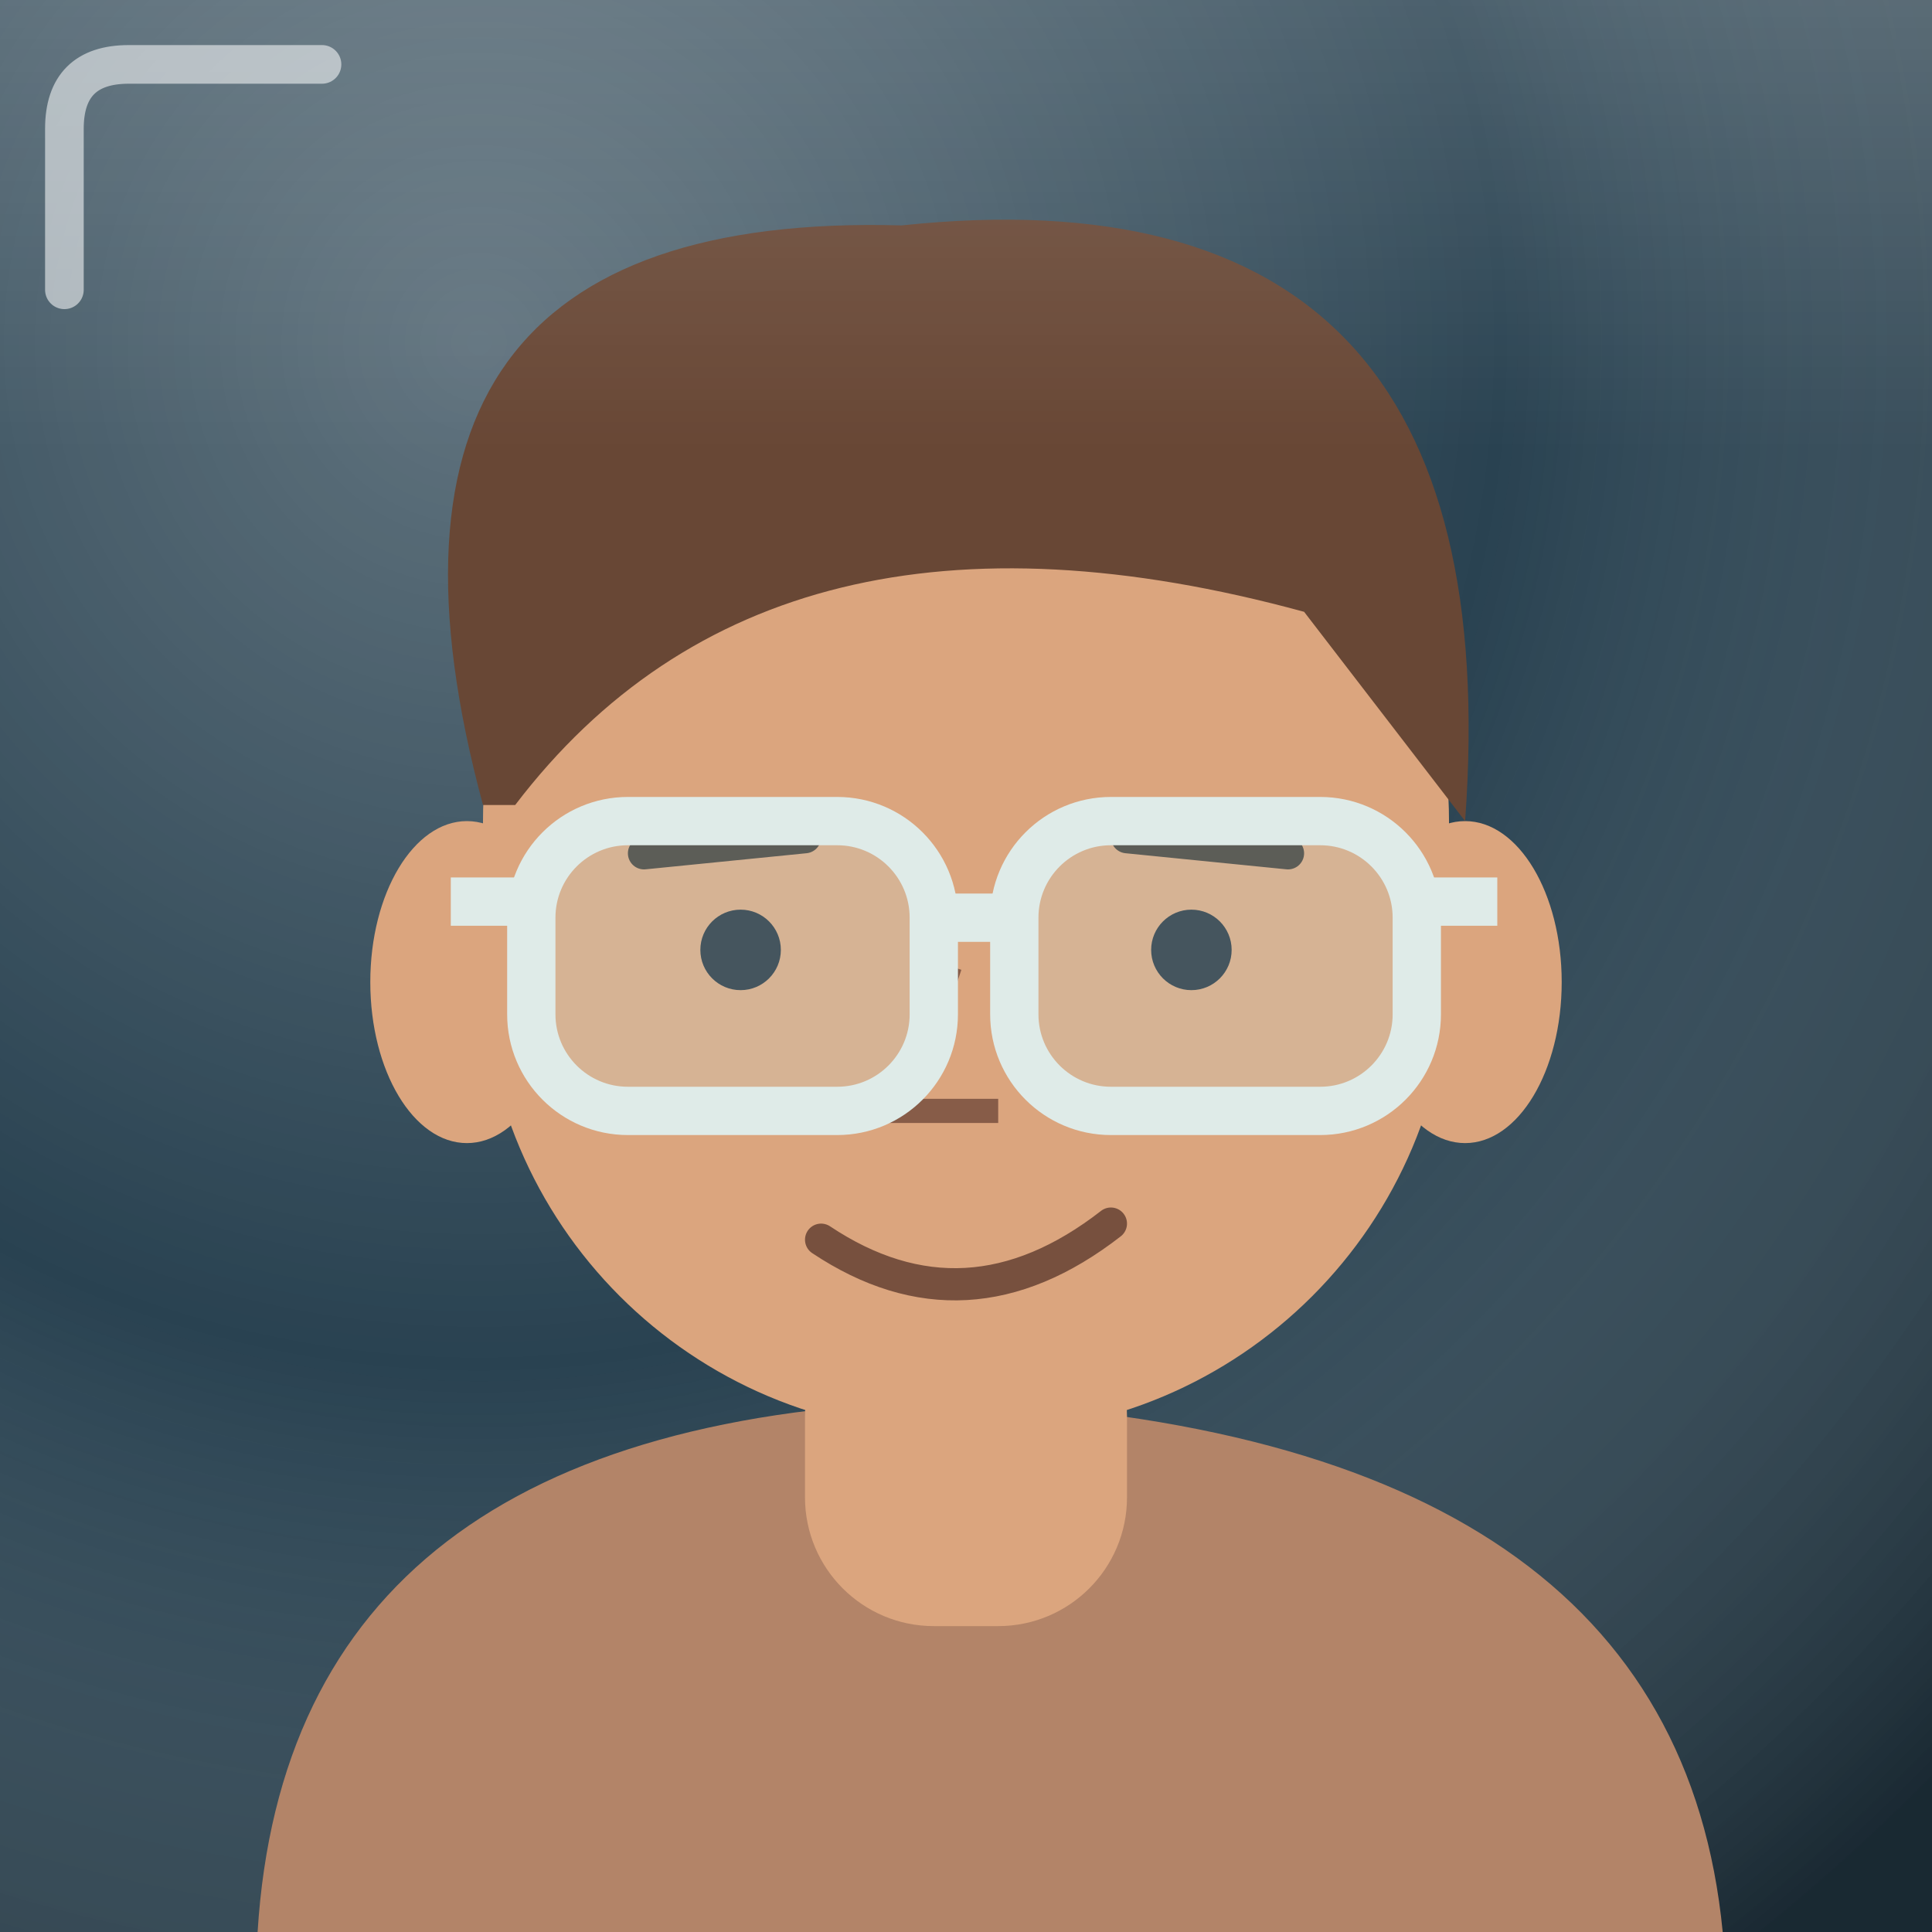
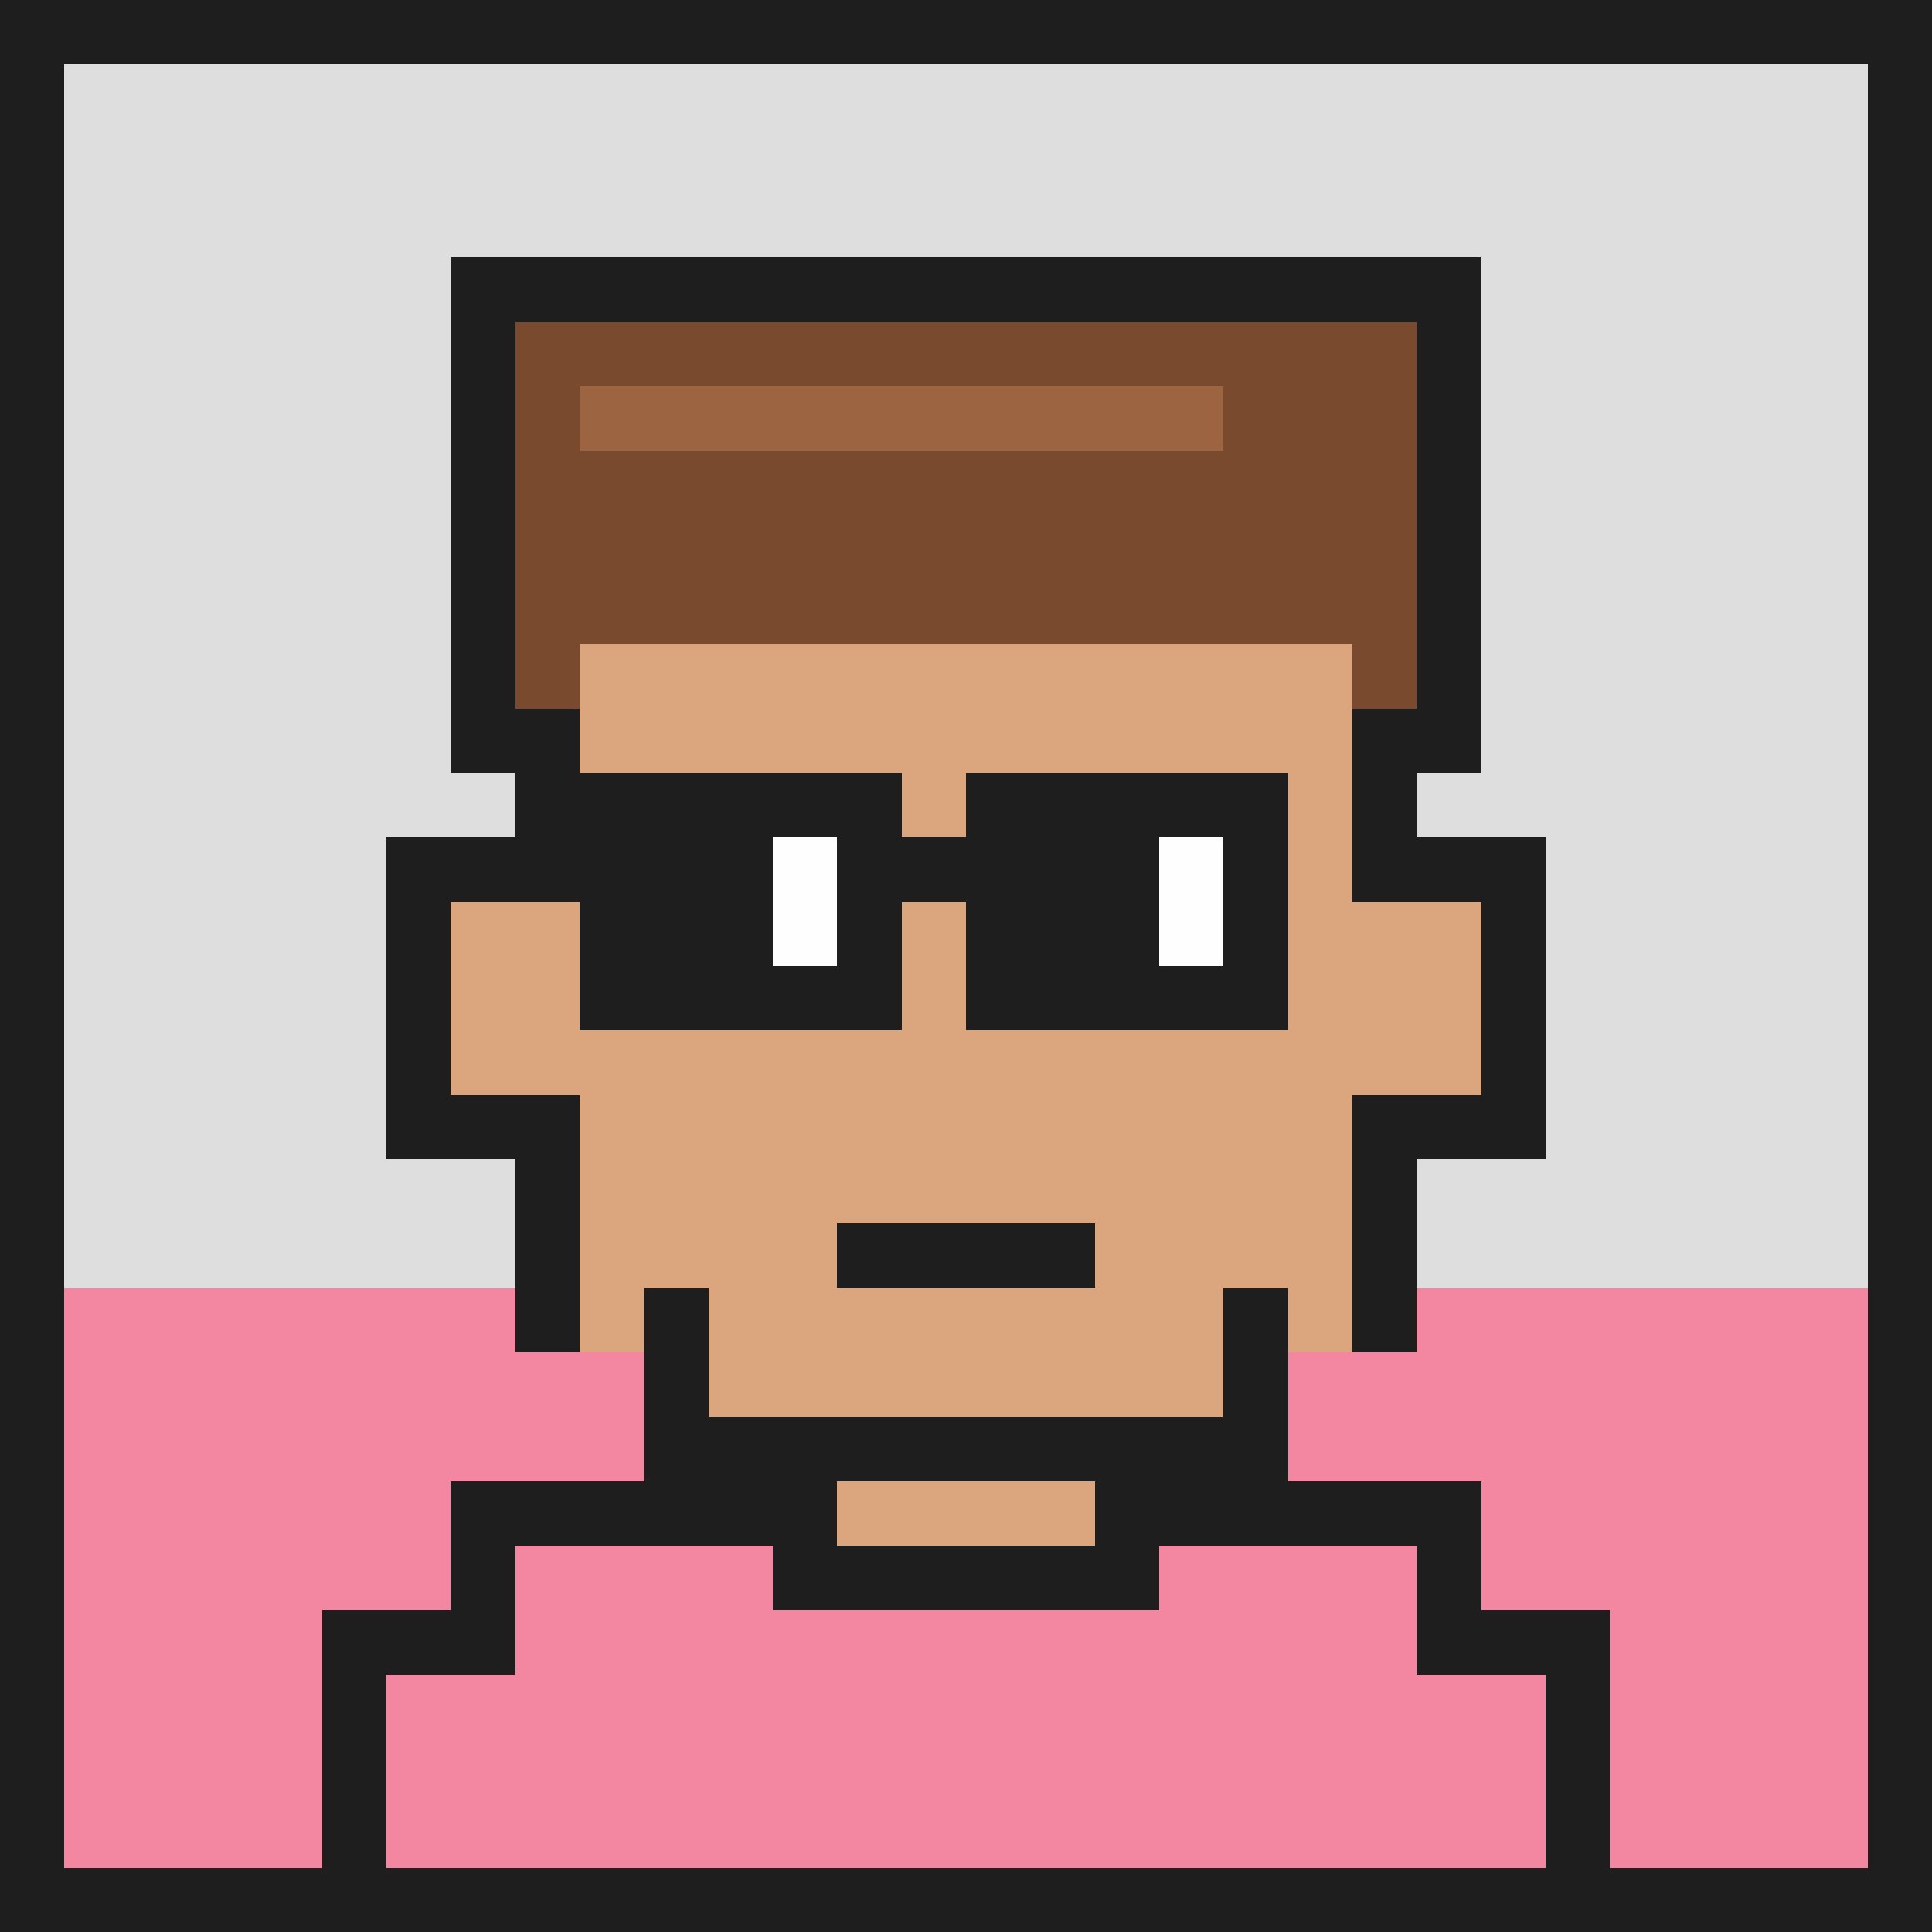
- <svg xmlns="http://www.w3.org/2000/svg" viewBox="0 0 120 120" role="img">
-   <defs>
-     <radialGradient id="s" cx=".25" cy=".18" r="1.05">
-       <stop offset="0" stop-color="#fff" stop-opacity=".26" />
-       <stop offset=".5" stop-color="#fff" stop-opacity="0" />
-       <stop offset="1" stop-color="#000" stop-opacity=".38" />
-     </radialGradient>
-     <linearGradient id="g" x1="0" y1="0" x2="0" y2="1">
-       <stop offset="0" stop-color="#fff" stop-opacity=".16" />
-       <stop offset=".45" stop-color="#fff" stop-opacity="0" />
-     </linearGradient>
-   </defs>
-   <rect width="120" height="120" fill="#294251" />
-   <rect width="120" height="120" fill="url(#s)" />
-   <path d="M16 120Q18 88 59 87Q104 89 107 120" fill="#b38468" />
-   <rect x="50" y="80" width="20" height="21" rx="8" fill="#dba57e" />
-   <ellipse cx="29" cy="61" rx="6" ry="10" fill="#dba57e" />
-   <ellipse cx="91" cy="61" rx="6" ry="10" fill="#dba57e" />
-   <rect x="30" y="22" width="60" height="67" rx="29" fill="#dba57e" />
-   <path d="M30 50Q20 13 56 14Q94 10 91 51L81 38Q48 29 32 50" fill="#684735" />
-   <path d="M40 53l10 -1M70 52l10 1" stroke="#423932" stroke-width="2" stroke-linecap="round" />
-   <circle cx="46" cy="59" r="2.5" fill="#25303b" />
-   <circle cx="74" cy="59" r="2.5" fill="#25303b" />
-   <path d="M59 60l-3 9 6 0" fill="none" stroke="#875c48" stroke-width="1.5" />
-   <path d="M51 77q9 6 18 -1" fill="none" stroke="#77503e" stroke-width="2" stroke-linecap="round" />
-   <g fill="#c4eced33" stroke="#dfebe8" stroke-width="3">
-     <rect x="33" y="51" width="25" height="18" rx="6" />
-     <rect x="63" y="51" width="25" height="18" rx="6" />
-     <path d="M58 57h5M28 56h5M88 56h5" />
-   </g>
-   <rect width="120" height="62" fill="url(#g)" />
-   <path d="M4 18V8Q4 4 8 4H20" fill="none" stroke="#fff" stroke-opacity=".55" stroke-width="2.4" stroke-linecap="round" />
+ <svg xmlns="http://www.w3.org/2000/svg" viewBox="0 0 120 120" role="img" shape-rendering="crispEdges">
+   <path fill="#1E1E1E" d="M0 0h120v4h-120zM0 4h120v4h-120zM0 8h120v4h-120zM0 12h120v4h-120zM0 16h120v4h-120zM0 20h120v4h-120zM0 24h120v4h-120zM0 28h120v4h-120zM0 32h120v4h-120zM0 36h120v4h-120zM0 40h120v4h-120zM0 44h120v4h-120zM0 48h120v4h-120zM0 52h120v4h-120zM0 56h120v4h-120zM0 60h120v4h-120zM0 64h120v4h-120zM0 68h120v4h-120zM0 72h120v4h-120zM0 76h120v4h-120zM0 80h120v4h-120zM0 84h120v4h-120zM0 88h120v4h-120zM0 92h120v4h-120zM0 96h120v4h-120zM0 100h120v4h-120zM0 104h120v4h-120zM0 108h120v4h-120zM0 112h120v4h-120zM0 116h120v4h-120z" />
+   <path fill="#DEDEDE" d="M4 4h112v4h-112zM4 8h112v4h-112zM4 12h112v4h-112zM4 16h24v4h-24zM92 16h24v4h-24zM4 20h24v4h-24zM92 20h24v4h-24zM4 24h24v4h-24zM92 24h24v4h-24zM4 28h24v4h-24zM92 28h24v4h-24zM4 32h24v4h-24zM92 32h24v4h-24zM4 36h24v4h-24zM92 36h24v4h-24zM4 40h24v4h-24zM92 40h24v4h-24zM4 44h24v4h-24zM92 44h24v4h-24zM4 48h28v4h-28zM88 48h28v4h-28zM4 52h20v4h-20zM96 52h20v4h-20zM4 56h20v4h-20zM96 56h20v4h-20zM4 60h20v4h-20zM96 60h20v4h-20zM4 64h20v4h-20zM96 64h20v4h-20zM4 68h20v4h-20zM96 68h20v4h-20zM4 72h28v4h-28zM88 72h28v4h-28zM4 76h28v4h-28zM88 76h28v4h-28z" />
+   <path fill="#F386A1" d="M4 80h28v4h-28zM88 80h28v4h-28zM4 84h36v4h-36zM80 84h36v4h-36zM4 88h36v4h-36zM80 88h36v4h-36zM4 92h24v4h-24zM92 92h24v4h-24zM4 96h24v4h-24zM32 96h16v4h-16zM72 96h16v4h-16zM92 96h24v4h-24zM4 100h16v4h-16zM32 100h56v4h-56zM100 100h16v4h-16zM4 104h16v4h-16zM24 104h72v4h-72zM100 104h16v4h-16zM4 108h16v4h-16zM24 108h72v4h-72zM100 108h16v4h-16zM4 112h16v4h-16zM24 112h72v4h-72zM100 112h16v4h-16z" />
+   <path fill="#FEFEFE" d="M48 52h4v4h-4zM72 52h4v4h-4zM48 56h4v4h-4zM72 56h4v4h-4z" />
+   <path fill="#7A4A2E" d="M32 20h56v4h-56zM32 24h56v4h-56zM32 28h56v4h-56zM32 32h56v4h-56zM32 36h56v4h-56zM32 40h56v4h-56z" />
+   <path fill="#9C6440" d="M36 24h40v4h-40z" />
+   <path fill="#DBA57E" d="M36 40h48v4h-48zM36 44h48v4h-48zM56 48h4v4h-4zM80 48h4v4h-4zM80 52h4v4h-4zM28 56h8v4h-8zM56 56h4v4h-4zM80 56h12v4h-12zM28 60h8v4h-8zM56 60h4v4h-4zM80 60h12v4h-12zM28 64h64v4h-64zM36 68h48v4h-48zM36 72h48v4h-48zM36 76h16v4h-16zM68 76h16v4h-16zM36 80h4v4h-4zM44 80h32v4h-32zM80 80h4v4h-4zM44 84h32v4h-32zM52 92h16v4h-16z" />
</svg>
